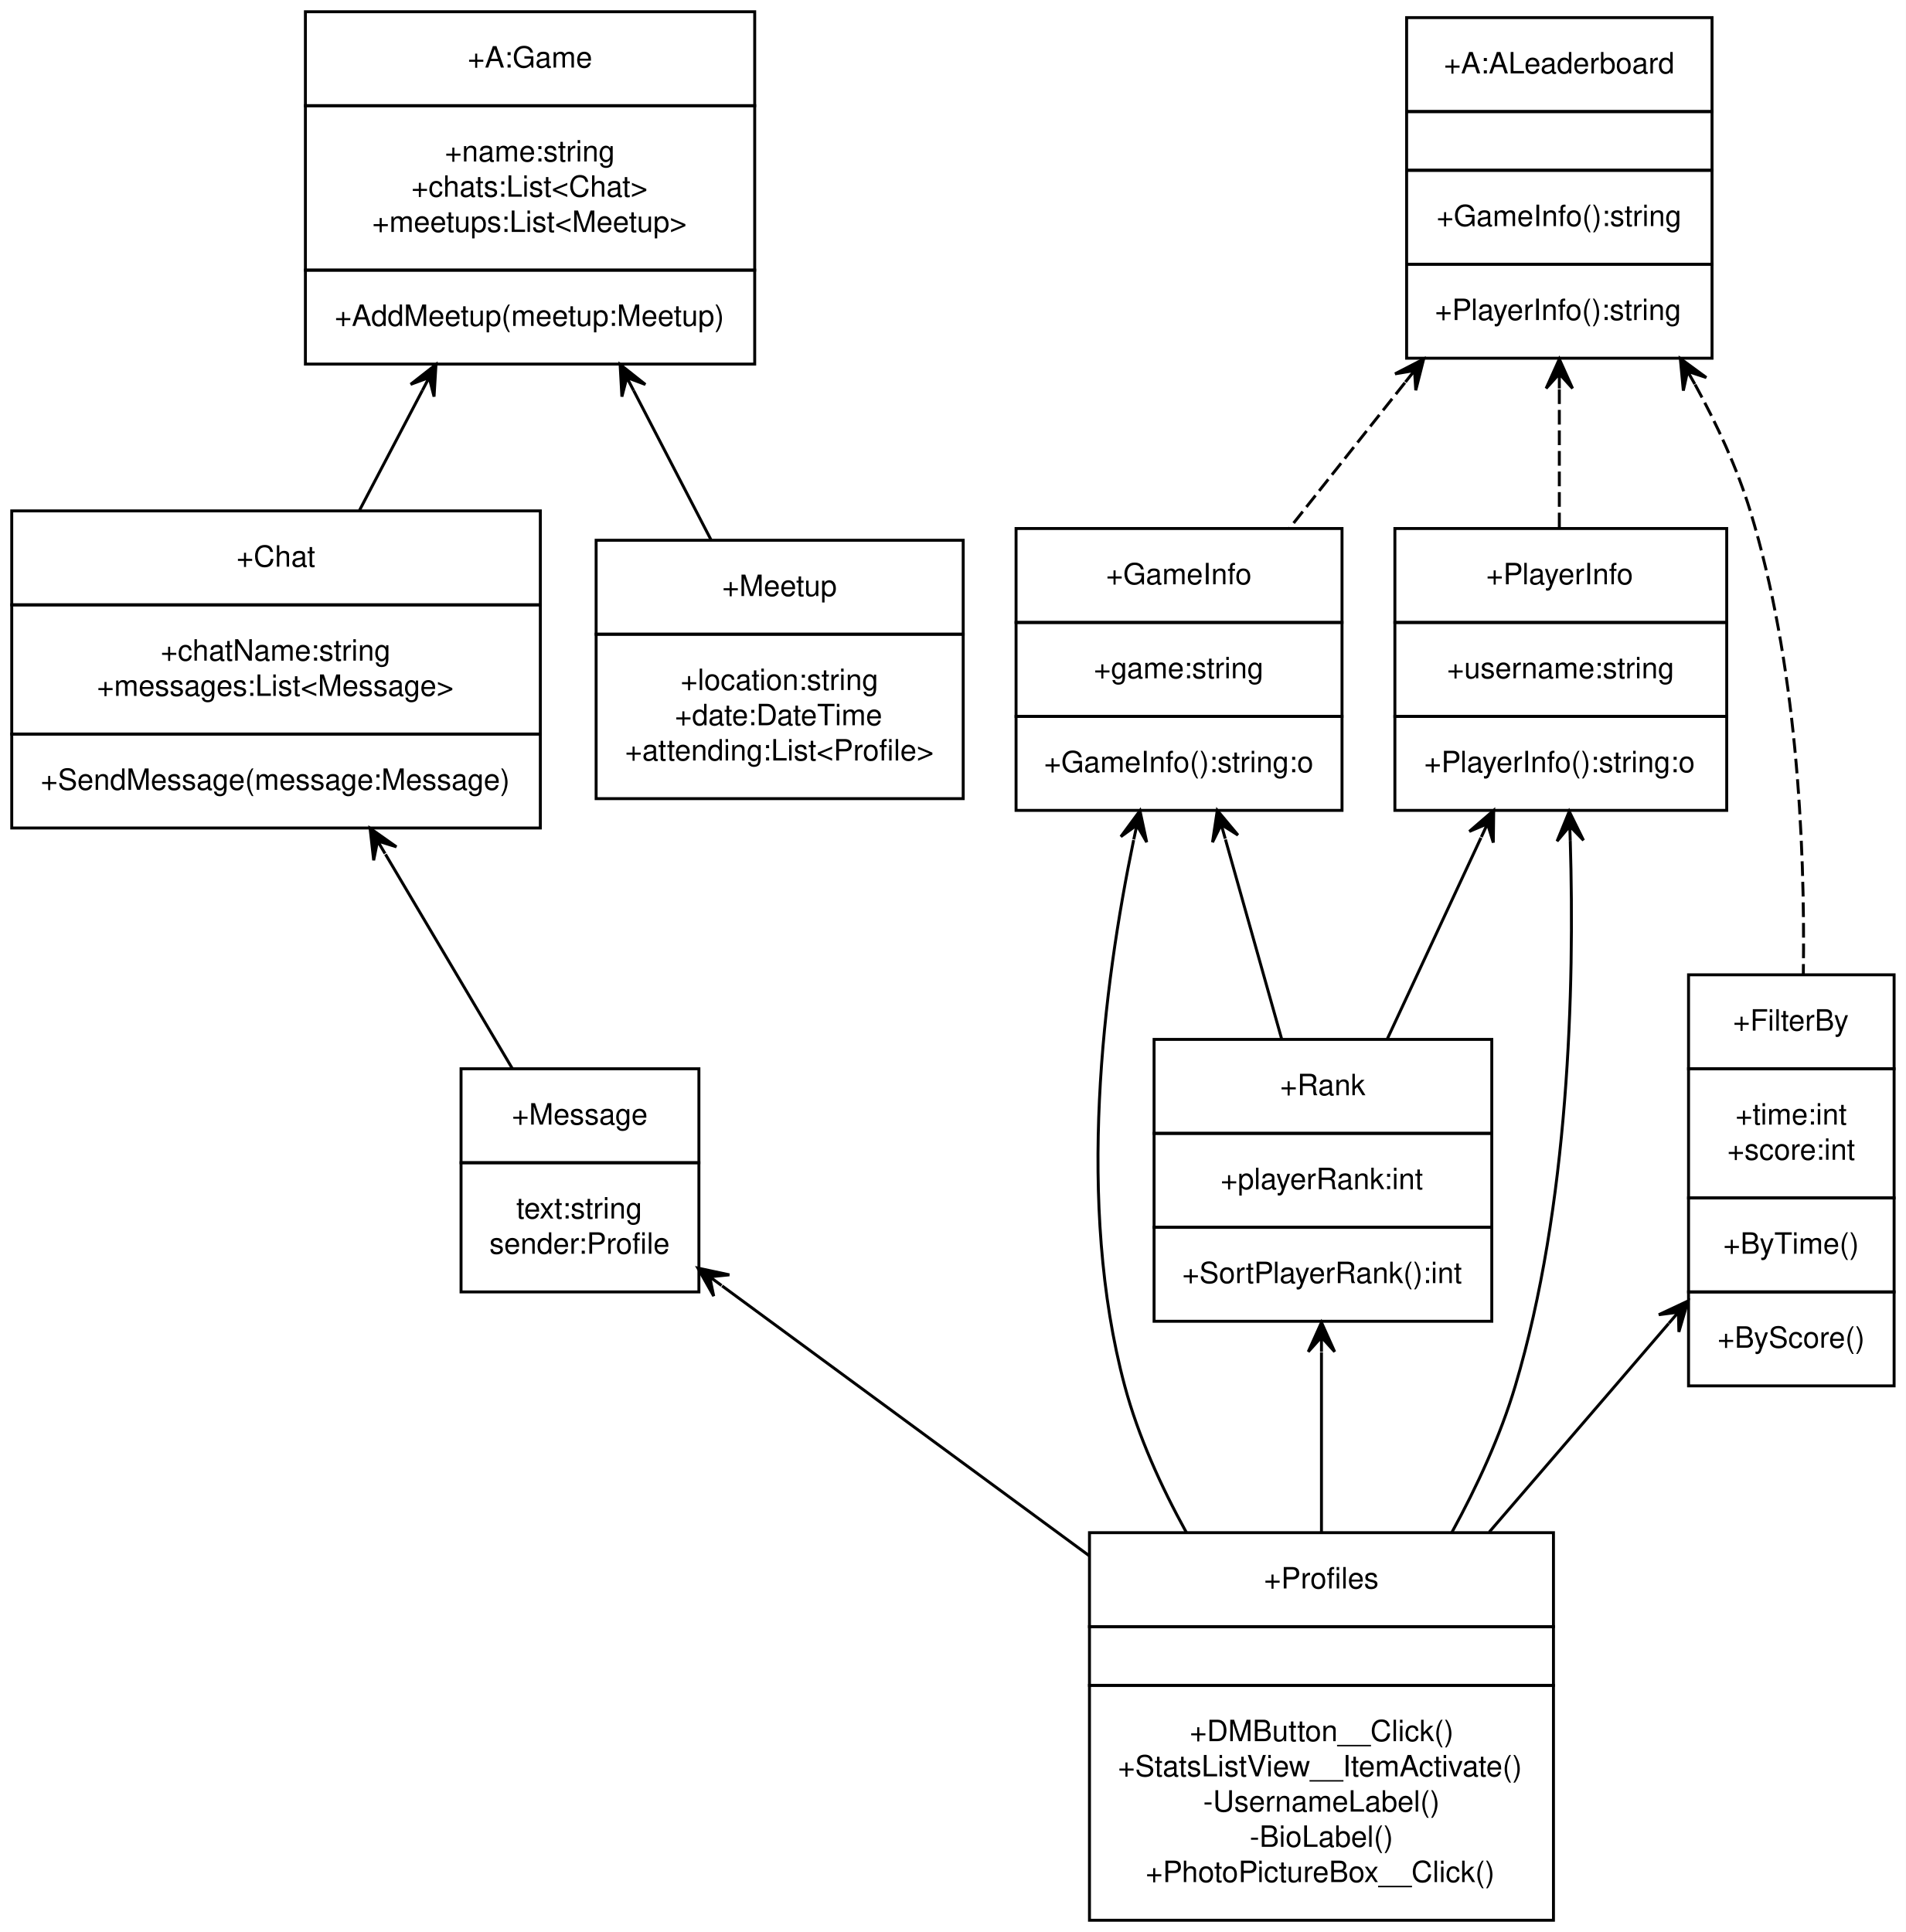
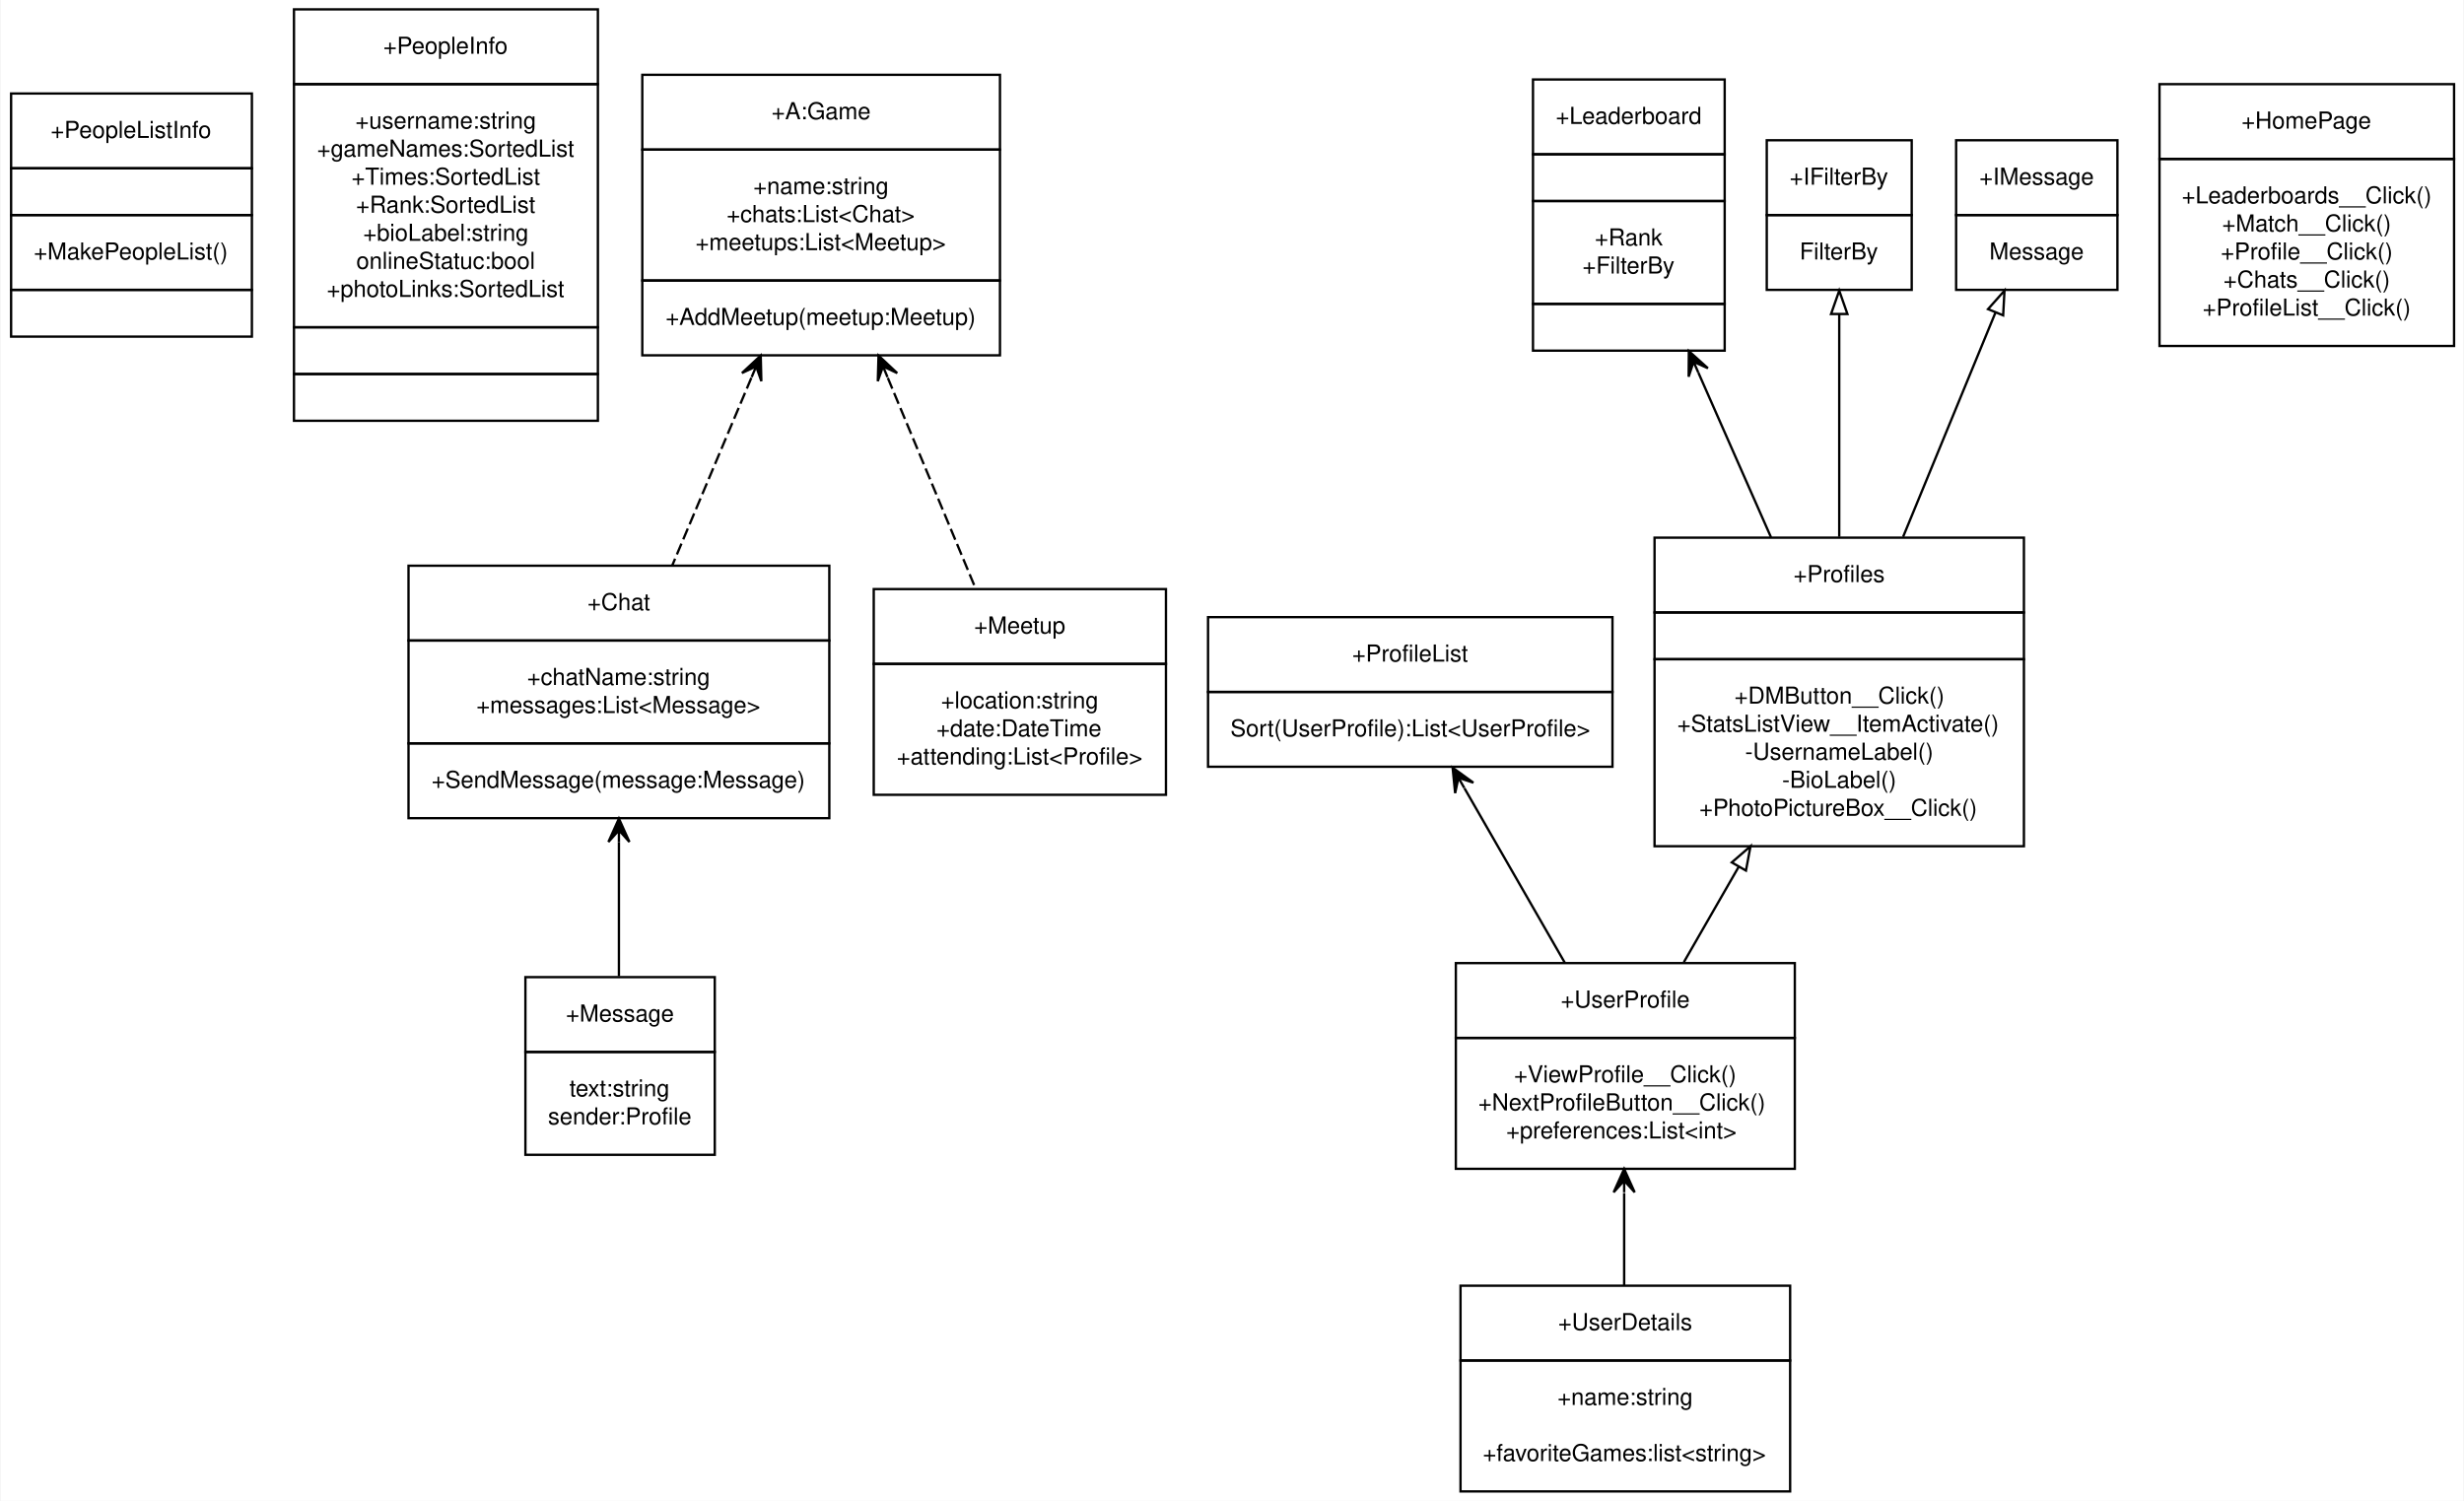
- <svg xmlns="http://www.w3.org/2000/svg" width="649pt" height="658pt" viewBox="0.00 0.00 649.00 658.00">
-   <g id="graph0" class="graph" transform="scale(1 1) rotate(0) translate(4 654)">
-     <polygon fill="#ffffff" stroke="transparent" points="-4,4 -4,-654 645,-654 645,4 -4,4" />
+ <svg xmlns="http://www.w3.org/2000/svg" width="1054pt" height="642pt" viewBox="0.00 0.00 1053.50 642.00">
+   <g id="graph0" class="graph" transform="scale(1 1) rotate(0) translate(4 638)">
+     <polygon fill="#ffffff" stroke="transparent" points="-4,4 -4,-638 1049.5,-638 1049.5,4 -4,4" />
    <g id="node1" class="node">
-       <polygon fill="none" stroke="#000000" points="100,-618 100,-650 253,-650 253,-618 100,-618" />
-       <text text-anchor="start" x="155.244" y="-631" font-family="Helvetica,sans-Serif" font-size="10.00" fill="#000000">+A:Game</text>
-       <polygon fill="none" stroke="#000000" points="100,-562 100,-618 253,-618 253,-562 100,-562" />
-       <text text-anchor="start" x="147.465" y="-599" font-family="Helvetica,sans-Serif" font-size="10.00" fill="#000000">+name:string</text>
-       <text text-anchor="start" x="136.067" y="-587" font-family="Helvetica,sans-Serif" font-size="10.00" fill="#000000">+chats:List&lt;Chat&gt;</text>
-       <text text-anchor="start" x="122.73" y="-575" font-family="Helvetica,sans-Serif" font-size="10.00" fill="#000000">+meetups:List&lt;Meetup&gt;</text>
-       <polygon fill="none" stroke="#000000" points="100,-530 100,-562 253,-562 253,-530 100,-530" />
-       <text text-anchor="start" x="109.953" y="-543" font-family="Helvetica,sans-Serif" font-size="10.00" fill="#000000">+AddMeetup(meetup:Meetup)</text>
+       <polygon fill="none" stroke="#000000" points=".5,-566 .5,-598 103.5,-598 103.5,-566 .5,-566" />
+       <text text-anchor="start" x="17.402" y="-579" font-family="Helvetica,sans-Serif" font-size="10.00" fill="#000000">+PeopleListInfo</text>
+       <polygon fill="none" stroke="#000000" points=".5,-546 .5,-566 103.5,-566 103.5,-546 .5,-546" />
+       <polygon fill="none" stroke="#000000" points=".5,-514 .5,-546 103.5,-546 103.5,-514 .5,-514" />
+       <text text-anchor="start" x="10.188" y="-527" font-family="Helvetica,sans-Serif" font-size="10.00" fill="#000000">+MakePeopleList()</text>
+       <polygon fill="none" stroke="#000000" points=".5,-494 .5,-514 103.5,-514 103.5,-494 .5,-494" />
    </g>
    <g id="node2" class="node">
-       <polygon fill="none" stroke="#000000" points="0,-448 0,-480 180,-480 180,-448 0,-448" />
-       <text text-anchor="start" x="76.522" y="-461" font-family="Helvetica,sans-Serif" font-size="10.00" fill="#000000">+Chat</text>
-       <polygon fill="none" stroke="#000000" points="0,-404 0,-448 180,-448 180,-404 0,-404" />
-       <text text-anchor="start" x="50.687" y="-429" font-family="Helvetica,sans-Serif" font-size="10.00" fill="#000000">+chatName:string</text>
-       <text text-anchor="start" x="29.009" y="-417" font-family="Helvetica,sans-Serif" font-size="10.00" fill="#000000">+messages:List&lt;Message&gt;</text>
-       <polygon fill="none" stroke="#000000" points="0,-372 0,-404 180,-404 180,-372 0,-372" />
-       <text text-anchor="start" x="9.841" y="-385" font-family="Helvetica,sans-Serif" font-size="10.00" fill="#000000">+SendMessage(message:Message)</text>
+       <polygon fill="none" stroke="#000000" points="121.5,-602 121.5,-634 251.5,-634 251.5,-602 121.5,-602" />
+       <text text-anchor="start" x="159.68" y="-615" font-family="Helvetica,sans-Serif" font-size="10.00" fill="#000000">+PeopleInfo</text>
+       <polygon fill="none" stroke="#000000" points="121.5,-498 121.5,-602 251.5,-602 251.5,-498 121.5,-498" />
+       <text text-anchor="start" x="147.742" y="-583" font-family="Helvetica,sans-Serif" font-size="10.00" fill="#000000">+username:string</text>
+       <text text-anchor="start" x="131.35" y="-571" font-family="Helvetica,sans-Serif" font-size="10.00" fill="#000000">+gameNames:SortedList</text>
+       <text text-anchor="start" x="146.077" y="-559" font-family="Helvetica,sans-Serif" font-size="10.00" fill="#000000">+Times:SortedList</text>
+       <text text-anchor="start" x="148.017" y="-547" font-family="Helvetica,sans-Serif" font-size="10.00" fill="#000000">+Rank:SortedList</text>
+       <text text-anchor="start" x="151.072" y="-535" font-family="Helvetica,sans-Serif" font-size="10.00" fill="#000000">+bioLabel:string</text>
+       <text text-anchor="start" x="148.153" y="-523" font-family="Helvetica,sans-Serif" font-size="10.00" fill="#000000">onlineStatuc:bool</text>
+       <text text-anchor="start" x="135.51" y="-511" font-family="Helvetica,sans-Serif" font-size="10.00" fill="#000000">+photoLinks:SortedList</text>
+       <polygon fill="none" stroke="#000000" points="121.5,-478 121.5,-498 251.5,-498 251.5,-478 121.5,-478" />
+       <polygon fill="none" stroke="#000000" points="121.5,-458 121.5,-478 251.5,-478 251.5,-458 121.5,-458" />
+     </g>
+     <g id="node3" class="node">
+       <polygon fill="none" stroke="#000000" points="270.5,-574 270.5,-606 423.5,-606 423.5,-574 270.5,-574" />
+       <text text-anchor="start" x="325.743" y="-587" font-family="Helvetica,sans-Serif" font-size="10.00" fill="#000000">+A:Game</text>
+       <polygon fill="none" stroke="#000000" points="270.5,-518 270.5,-574 423.5,-574 423.5,-518 270.5,-518" />
+       <text text-anchor="start" x="317.966" y="-555" font-family="Helvetica,sans-Serif" font-size="10.00" fill="#000000">+name:string</text>
+       <text text-anchor="start" x="306.567" y="-543" font-family="Helvetica,sans-Serif" font-size="10.00" fill="#000000">+chats:List&lt;Chat&gt;</text>
+       <text text-anchor="start" x="293.229" y="-531" font-family="Helvetica,sans-Serif" font-size="10.00" fill="#000000">+meetups:List&lt;Meetup&gt;</text>
+       <polygon fill="none" stroke="#000000" points="270.5,-486 270.5,-518 423.5,-518 423.5,-486 270.5,-486" />
+       <text text-anchor="start" x="280.452" y="-499" font-family="Helvetica,sans-Serif" font-size="10.00" fill="#000000">+AddMeetup(meetup:Meetup)</text>
+     </g>
+     <g id="node4" class="node">
+       <polygon fill="none" stroke="#000000" points="170.5,-364 170.5,-396 350.5,-396 350.5,-364 170.5,-364" />
+       <text text-anchor="start" x="247.023" y="-377" font-family="Helvetica,sans-Serif" font-size="10.00" fill="#000000">+Chat</text>
+       <polygon fill="none" stroke="#000000" points="170.5,-320 170.5,-364 350.5,-364 350.5,-320 170.5,-320" />
+       <text text-anchor="start" x="221.187" y="-345" font-family="Helvetica,sans-Serif" font-size="10.00" fill="#000000">+chatName:string</text>
+       <text text-anchor="start" x="199.508" y="-333" font-family="Helvetica,sans-Serif" font-size="10.00" fill="#000000">+messages:List&lt;Message&gt;</text>
+       <polygon fill="none" stroke="#000000" points="170.5,-288 170.5,-320 350.5,-320 350.5,-288 170.5,-288" />
+       <text text-anchor="start" x="180.341" y="-301" font-family="Helvetica,sans-Serif" font-size="10.00" fill="#000000">+SendMessage(message:Message)</text>
    </g>
    <g id="edge1" class="edge">
-       <path fill="none" stroke="#000000" d="M139.811,-520.988C132.659,-507.35 125.249,-493.219 118.4,-480.158" />
-       <polygon fill="#000000" stroke="#000000" points="144.465,-529.864 135.836,-523.097 142.143,-525.436 139.821,-521.008 139.821,-521.008 139.821,-521.008 142.143,-525.436 143.806,-518.918 144.465,-529.864 144.465,-529.864" />
+       <path fill="none" stroke="#000000" stroke-dasharray="5,2" d="M317.155,-476.39C306.095,-450.155 293.69,-420.729 283.314,-396.116" />
+       <polygon fill="#000000" stroke="#000000" points="321.162,-485.897 313.131,-478.43 319.22,-481.289 317.278,-476.682 317.278,-476.682 317.278,-476.682 319.22,-481.289 321.424,-474.934 321.162,-485.897 321.162,-485.897" />
    </g>
-     <g id="node4" class="node">
-       <polygon fill="none" stroke="#000000" points="199,-438 199,-470 324,-470 324,-438 199,-438" />
-       <text text-anchor="start" x="241.909" y="-451" font-family="Helvetica,sans-Serif" font-size="10.00" fill="#000000">+Meetup</text>
-       <polygon fill="none" stroke="#000000" points="199,-382 199,-438 324,-438 324,-382 199,-382" />
-       <text text-anchor="start" x="227.742" y="-419" font-family="Helvetica,sans-Serif" font-size="10.00" fill="#000000">+location:string</text>
-       <text text-anchor="start" x="225.797" y="-407" font-family="Helvetica,sans-Serif" font-size="10.00" fill="#000000">+date:DateTime</text>
-       <text text-anchor="start" x="208.841" y="-395" font-family="Helvetica,sans-Serif" font-size="10.00" fill="#000000">+attending:List&lt;Profile&gt;</text>
+     <g id="node6" class="node">
+       <polygon fill="none" stroke="#000000" points="369.5,-354 369.5,-386 494.5,-386 494.5,-354 369.5,-354" />
+       <text text-anchor="start" x="412.409" y="-367" font-family="Helvetica,sans-Serif" font-size="10.00" fill="#000000">+Meetup</text>
+       <polygon fill="none" stroke="#000000" points="369.5,-298 369.5,-354 494.5,-354 494.5,-298 369.5,-298" />
+       <text text-anchor="start" x="398.242" y="-335" font-family="Helvetica,sans-Serif" font-size="10.00" fill="#000000">+location:string</text>
+       <text text-anchor="start" x="396.297" y="-323" font-family="Helvetica,sans-Serif" font-size="10.00" fill="#000000">+date:DateTime</text>
+       <text text-anchor="start" x="379.341" y="-311" font-family="Helvetica,sans-Serif" font-size="10.00" fill="#000000">+attending:List&lt;Profile&gt;</text>
    </g>
    <g id="edge3" class="edge">
-       <path fill="none" stroke="#000000" d="M211.78,-520.966C220.685,-503.785 229.994,-485.824 238.089,-470.205" />
-       <polygon fill="#000000" stroke="#000000" points="207.168,-529.864 207.775,-518.915 209.469,-525.424 211.77,-520.985 211.77,-520.985 211.77,-520.985 209.469,-525.424 215.765,-523.056 207.168,-529.864 207.168,-529.864" />
+       <path fill="none" stroke="#000000" stroke-dasharray="5,2" d="M375.518,-476.356C387.968,-446.477 402.139,-412.466 413.109,-386.139" />
+       <polygon fill="#000000" stroke="#000000" points="371.543,-485.897 371.235,-474.935 373.466,-481.281 375.389,-476.666 375.389,-476.666 375.389,-476.666 373.466,-481.281 379.543,-478.397 371.543,-485.897 371.543,-485.897" />
    </g>
-     <g id="node3" class="node">
-       <polygon fill="none" stroke="#000000" points="153,-258 153,-290 234,-290 234,-258 153,-258" />
-       <text text-anchor="start" x="170.298" y="-271" font-family="Helvetica,sans-Serif" font-size="10.00" fill="#000000">+Message</text>
-       <polygon fill="none" stroke="#000000" points="153,-214 153,-258 234,-258 234,-214 153,-214" />
-       <text text-anchor="start" x="171.829" y="-239" font-family="Helvetica,sans-Serif" font-size="10.00" fill="#000000">text:string</text>
-       <text text-anchor="start" x="162.661" y="-227" font-family="Helvetica,sans-Serif" font-size="10.00" fill="#000000">sender:Profile</text>
+     <g id="node5" class="node">
+       <polygon fill="none" stroke="#000000" points="220.5,-188 220.5,-220 301.5,-220 301.5,-188 220.5,-188" />
+       <text text-anchor="start" x="237.798" y="-201" font-family="Helvetica,sans-Serif" font-size="10.00" fill="#000000">+Message</text>
+       <polygon fill="none" stroke="#000000" points="220.5,-144 220.5,-188 301.5,-188 301.5,-144 220.5,-144" />
+       <text text-anchor="start" x="239.329" y="-169" font-family="Helvetica,sans-Serif" font-size="10.00" fill="#000000">text:string</text>
+       <text text-anchor="start" x="230.161" y="-157" font-family="Helvetica,sans-Serif" font-size="10.00" fill="#000000">sender:Profile</text>
    </g>
    <g id="edge2" class="edge">
-       <path fill="none" stroke="#000000" d="M127.272,-363.036C141.738,-338.598 157.829,-311.414 170.47,-290.061" />
-       <polygon fill="#000000" stroke="#000000" points="122.025,-371.899 123.247,-361.002 124.572,-367.596 127.119,-363.294 127.119,-363.294 127.119,-363.294 124.572,-367.596 130.992,-365.586 122.025,-371.899 122.025,-371.899" />
-     </g>
-     <g id="node5" class="node">
-       <polygon fill="none" stroke="#000000" points="367,-100 367,-132 525,-132 525,-100 367,-100" />
-       <text text-anchor="start" x="426.414" y="-113" font-family="Helvetica,sans-Serif" font-size="10.00" fill="#000000">+Profiles</text>
-       <polygon fill="none" stroke="#000000" points="367,-80 367,-100 525,-100 525,-80 367,-80" />
-       <polygon fill="none" stroke="#000000" points="367,0 367,-80 525,-80 525,0 367,0" />
-       <text text-anchor="start" x="401.138" y="-61" font-family="Helvetica,sans-Serif" font-size="10.00" fill="#000000">+DMButton__Click()</text>
-       <text text-anchor="start" x="376.683" y="-49" font-family="Helvetica,sans-Serif" font-size="10.00" fill="#000000">+StatsListView__ItemActivate()</text>
-       <text text-anchor="start" x="405.723" y="-37" font-family="Helvetica,sans-Serif" font-size="10.00" fill="#000000">-UsernameLabel()</text>
-       <text text-anchor="start" x="421.555" y="-25" font-family="Helvetica,sans-Serif" font-size="10.00" fill="#000000">-BioLabel()</text>
-       <text text-anchor="start" x="386.13" y="-13" font-family="Helvetica,sans-Serif" font-size="10.00" fill="#000000">+PhotoPictureBox__Click()</text>
-     </g>
-     <g id="edge12" class="edge">
-       <path fill="none" stroke="#000000" d="M241.903,-216.048C277.328,-190.004 325.983,-154.234 366.902,-124.151" />
-       <polygon fill="#000000" stroke="#000000" points="233.649,-222.116 239.04,-212.567 237.677,-219.154 241.706,-216.192 241.706,-216.192 241.706,-216.192 237.677,-219.154 244.371,-219.818 233.649,-222.116 233.649,-222.116" />
-     </g>
-     <g id="node6" class="node">
-       <polygon fill="none" stroke="#000000" points="475,-616 475,-648 579,-648 579,-616 475,-616" />
-       <text text-anchor="start" x="487.678" y="-629" font-family="Helvetica,sans-Serif" font-size="10.00" fill="#000000">+A:ALeaderboard</text>
-       <polygon fill="none" stroke="#000000" points="475,-596 475,-616 579,-616 579,-596 475,-596" />
-       <polygon fill="none" stroke="#000000" points="475,-564 475,-596 579,-596 579,-564 475,-564" />
-       <text text-anchor="start" x="485.188" y="-577" font-family="Helvetica,sans-Serif" font-size="10.00" fill="#000000">+GameInfo():string</text>
-       <polygon fill="none" stroke="#000000" points="475,-532 475,-564 579,-564 579,-532 475,-532" />
-       <text text-anchor="start" x="484.634" y="-545" font-family="Helvetica,sans-Serif" font-size="10.00" fill="#000000">+PlayerInfo():string</text>
+       <path fill="none" stroke="#000000" d="M260.5,-277.811C260.5,-258.375 260.5,-237.642 260.5,-220.451" />
+       <polygon fill="#000000" stroke="#000000" points="260.5,-287.831 256,-277.831 260.5,-282.831 260.5,-277.831 260.5,-277.831 260.5,-277.831 260.5,-282.831 265,-277.831 260.5,-287.831 260.5,-287.831" />
    </g>
    <g id="node7" class="node">
-       <polygon fill="none" stroke="#000000" points="342,-442 342,-474 453,-474 453,-442 342,-442" />
-       <text text-anchor="start" x="372.63" y="-455" font-family="Helvetica,sans-Serif" font-size="10.00" fill="#000000">+GameInfo</text>
-       <polygon fill="none" stroke="#000000" points="342,-410 342,-442 453,-442 453,-410 342,-410" />
-       <text text-anchor="start" x="368.466" y="-423" font-family="Helvetica,sans-Serif" font-size="10.00" fill="#000000">+game:string</text>
-       <polygon fill="none" stroke="#000000" points="342,-378 342,-410 453,-410 453,-378 342,-378" />
-       <text text-anchor="start" x="351.519" y="-391" font-family="Helvetica,sans-Serif" font-size="10.00" fill="#000000">+GameInfo():string:o</text>
+       <polygon fill="none" stroke="#000000" points="703.5,-376 703.5,-408 861.5,-408 861.5,-376 703.5,-376" />
+       <text text-anchor="start" x="762.914" y="-389" font-family="Helvetica,sans-Serif" font-size="10.00" fill="#000000">+Profiles</text>
+       <polygon fill="none" stroke="#000000" points="703.5,-356 703.5,-376 861.5,-376 861.5,-356 703.5,-356" />
+       <polygon fill="none" stroke="#000000" points="703.5,-276 703.5,-356 861.5,-356 861.5,-276 703.5,-276" />
+       <text text-anchor="start" x="737.638" y="-337" font-family="Helvetica,sans-Serif" font-size="10.00" fill="#000000">+DMButton__Click()</text>
+       <text text-anchor="start" x="713.183" y="-325" font-family="Helvetica,sans-Serif" font-size="10.00" fill="#000000">+StatsListView__ItemActivate()</text>
+       <text text-anchor="start" x="742.222" y="-313" font-family="Helvetica,sans-Serif" font-size="10.00" fill="#000000">-UsernameLabel()</text>
+       <text text-anchor="start" x="758.056" y="-301" font-family="Helvetica,sans-Serif" font-size="10.00" fill="#000000">-BioLabel()</text>
+       <text text-anchor="start" x="722.63" y="-289" font-family="Helvetica,sans-Serif" font-size="10.00" fill="#000000">+PhotoPictureBox__Click()</text>
+     </g>
+     <g id="node11" class="node">
+       <polygon fill="none" stroke="#000000" points="618.5,-194 618.5,-226 763.5,-226 763.5,-194 618.5,-194" />
+       <text text-anchor="start" x="663.361" y="-207" font-family="Helvetica,sans-Serif" font-size="10.00" fill="#000000">+UserProfile</text>
+       <polygon fill="none" stroke="#000000" points="618.5,-138 618.5,-194 763.5,-194 763.5,-138 618.5,-138" />
+       <text text-anchor="start" x="643.365" y="-175" font-family="Helvetica,sans-Serif" font-size="10.00" fill="#000000">+ViewProfile__Click()</text>
+       <text text-anchor="start" x="628.077" y="-163" font-family="Helvetica,sans-Serif" font-size="10.00" fill="#000000"> +NextProfileButton__Click()</text>
+       <text text-anchor="start" x="640.01" y="-151" font-family="Helvetica,sans-Serif" font-size="10.00" fill="#000000"> +preferences:List&lt;int&gt;</text>
+     </g>
+     <g id="edge7" class="edge">
+       <path fill="none" stroke="#000000" d="M739.564,-267.328C731.517,-253.334 723.345,-239.121 716.037,-226.413" />
+       <polygon fill="none" stroke="#000000" points="736.53,-269.074 744.549,-275.998 742.598,-265.584 736.53,-269.074" />
+     </g>
+     <g id="node8" class="node">
+       <polygon fill="none" stroke="#000000" points="651.5,-572 651.5,-604 733.5,-604 733.5,-572 651.5,-572" />
+       <text text-anchor="start" x="661.236" y="-585" font-family="Helvetica,sans-Serif" font-size="10.00" fill="#000000">+Leaderboard</text>
+       <polygon fill="none" stroke="#000000" points="651.5,-552 651.5,-572 733.5,-572 733.5,-552 651.5,-552" />
+       <polygon fill="none" stroke="#000000" points="651.5,-508 651.5,-552 733.5,-552 733.5,-508 651.5,-508" />
+       <text text-anchor="start" x="677.912" y="-533" font-family="Helvetica,sans-Serif" font-size="10.00" fill="#000000">+Rank</text>
+       <text text-anchor="start" x="672.639" y="-521" font-family="Helvetica,sans-Serif" font-size="10.00" fill="#000000">+FilterBy</text>
+       <polygon fill="none" stroke="#000000" points="651.5,-488 651.5,-508 733.5,-508 733.5,-488 651.5,-488" />
+     </g>
+     <g id="edge6" class="edge">
+       <path fill="none" stroke="#000000" d="M722.23,-478.613C732.223,-455.961 743.356,-430.726 753.308,-408.169" />
+       <polygon fill="#000000" stroke="#000000" points="718.17,-487.815 718.089,-476.849 720.188,-483.24 722.206,-478.666 722.206,-478.666 722.206,-478.666 720.188,-483.24 726.323,-480.482 718.17,-487.815 718.17,-487.815" />
+     </g>
+     <g id="node9" class="node">
+       <polygon fill="none" stroke="#000000" points="751.5,-546 751.5,-578 813.5,-578 813.5,-546 751.5,-546" />
+       <text text-anchor="start" x="761.25" y="-559" font-family="Helvetica,sans-Serif" font-size="10.00" fill="#000000">+IFilterBy</text>
+       <polygon fill="none" stroke="#000000" points="751.5,-514 751.5,-546 813.5,-546 813.5,-514 751.5,-514" />
+       <text text-anchor="start" x="765.558" y="-527" font-family="Helvetica,sans-Serif" font-size="10.00" fill="#000000">FilterBy</text>
    </g>
    <g id="edge4" class="edge">
-       <path fill="none" stroke="#000000" stroke-dasharray="5,2" d="M474.413,-523.659C461.265,-507.073 447.413,-489.598 435.119,-474.089" />
-       <polygon fill="#000000" stroke="#000000" points="480.801,-531.718 471.062,-526.677 477.695,-527.8 474.589,-523.881 474.589,-523.881 474.589,-523.881 477.695,-527.8 478.115,-521.086 480.801,-531.718 480.801,-531.718" />
+       <path fill="none" stroke="#000000" d="M782.5,-503.598C782.5,-476.087 782.5,-439.668 782.5,-408.368" />
+       <polygon fill="none" stroke="#000000" points="779,-503.676 782.5,-513.676 786,-503.676 779,-503.676" />
    </g>
-     <g id="node8" class="node">
-       <polygon fill="none" stroke="#000000" points="471,-442 471,-474 584,-474 584,-442 471,-442" />
-       <text text-anchor="start" x="502.075" y="-455" font-family="Helvetica,sans-Serif" font-size="10.00" fill="#000000">+PlayerInfo</text>
-       <polygon fill="none" stroke="#000000" points="471,-410 471,-442 584,-442 584,-410 471,-410" />
-       <text text-anchor="start" x="488.742" y="-423" font-family="Helvetica,sans-Serif" font-size="10.00" fill="#000000">+username:string</text>
-       <polygon fill="none" stroke="#000000" points="471,-378 471,-410 584,-410 584,-378 471,-378" />
-       <text text-anchor="start" x="480.965" y="-391" font-family="Helvetica,sans-Serif" font-size="10.00" fill="#000000">+PlayerInfo():string:o</text>
+     <g id="node10" class="node">
+       <polygon fill="none" stroke="#000000" points="832.5,-546 832.5,-578 901.5,-578 901.5,-546 832.5,-546" />
+       <text text-anchor="start" x="842.409" y="-559" font-family="Helvetica,sans-Serif" font-size="10.00" fill="#000000">+IMessage</text>
+       <polygon fill="none" stroke="#000000" points="832.5,-514 832.5,-546 901.5,-546 901.5,-514 832.5,-514" />
+       <text text-anchor="start" x="846.717" y="-527" font-family="Helvetica,sans-Serif" font-size="10.00" fill="#000000">Message</text>
    </g>
    <g id="edge5" class="edge">
-       <path fill="none" stroke="#000000" stroke-dasharray="5,2" d="M527,-521.392C527,-505.488 527,-488.893 527,-474.089" />
-       <polygon fill="#000000" stroke="#000000" points="527,-531.718 522.5,-521.718 527,-526.718 527,-521.718 527,-521.718 527,-521.718 527,-526.718 531.5,-521.718 527,-531.718 527,-531.718" />
+       <path fill="none" stroke="#000000" d="M849.339,-504.322C837.977,-476.729 822.83,-439.944 809.828,-408.368" />
+       <polygon fill="none" stroke="#000000" points="846.146,-505.762 853.19,-513.676 852.619,-503.096 846.146,-505.762" />
    </g>
-     <g id="node10" class="node">
-       <polygon fill="none" stroke="#000000" points="571,-290 571,-322 641,-322 641,-290 571,-290" />
-       <text text-anchor="start" x="586.139" y="-303" font-family="Helvetica,sans-Serif" font-size="10.00" fill="#000000">+FilterBy</text>
-       <polygon fill="none" stroke="#000000" points="571,-246 571,-290 641,-290 641,-246 571,-246" />
-       <text text-anchor="start" x="586.97" y="-271" font-family="Helvetica,sans-Serif" font-size="10.00" fill="#000000">+time:int</text>
-       <text text-anchor="start" x="584.189" y="-259" font-family="Helvetica,sans-Serif" font-size="10.00" fill="#000000">+score:int</text>
-       <polygon fill="none" stroke="#000000" points="571,-214 571,-246 641,-246 641,-214 571,-214" />
-       <text text-anchor="start" x="582.809" y="-227" font-family="Helvetica,sans-Serif" font-size="10.00" fill="#000000">+ByTime()</text>
-       <polygon fill="none" stroke="#000000" points="571,-182 571,-214 641,-214 641,-182 571,-182" />
-       <text text-anchor="start" x="580.859" y="-195" font-family="Helvetica,sans-Serif" font-size="10.00" fill="#000000">+ByScore()</text>
+     <g id="node13" class="node">
+       <polygon fill="none" stroke="#000000" points="620.5,-56 620.5,-88 761.5,-88 761.5,-56 620.5,-56" />
+       <text text-anchor="start" x="662.25" y="-69" font-family="Helvetica,sans-Serif" font-size="10.00" fill="#000000">+UserDetails</text>
+       <polygon fill="none" stroke="#000000" points="620.5,0 620.5,-56 761.5,-56 761.5,0 620.5,0" />
+       <text text-anchor="start" x="661.966" y="-37" font-family="Helvetica,sans-Serif" font-size="10.00" fill="#000000">+name:string</text>
+       <text text-anchor="start" x="630.016" y="-13" font-family="Helvetica,sans-Serif" font-size="10.00" fill="#000000">+favoriteGames:list&lt;string&gt;</text>
+     </g>
+     <g id="edge9" class="edge">
+       <path fill="none" stroke="#000000" d="M690.5,-127.638C690.5,-114.526 690.5,-100.675 690.5,-88.098" />
+       <polygon fill="#000000" stroke="#000000" points="690.5,-137.957 686,-127.957 690.5,-132.957 690.5,-127.957 690.5,-127.957 690.5,-127.957 690.5,-132.957 695,-127.957 690.5,-137.957 690.5,-137.957" />
+     </g>
+     <g id="node12" class="node">
+       <polygon fill="none" stroke="#000000" points="512.5,-342 512.5,-374 685.5,-374 685.5,-342 512.5,-342" />
+       <text text-anchor="start" x="574.135" y="-355" font-family="Helvetica,sans-Serif" font-size="10.00" fill="#000000">+ProfileList</text>
+       <polygon fill="none" stroke="#000000" points="512.5,-310 512.5,-342 685.5,-342 685.5,-310 512.5,-310" />
+       <text text-anchor="start" x="522.056" y="-323" font-family="Helvetica,sans-Serif" font-size="10.00" fill="#000000">Sort(UserProfile):List&lt;UserProfile&gt;</text>
    </g>
    <g id="edge8" class="edge">
-       <path fill="none" stroke="#000000" stroke-dasharray="5,2" d="M573.228,-523.034C580.741,-509.329 587.519,-494.613 592,-480 607.724,-428.719 610.741,-367.984 610.089,-322.098" />
-       <polygon fill="#000000" stroke="#000000" points="568.201,-531.883 569.228,-520.965 570.67,-527.535 573.14,-523.188 573.14,-523.188 573.14,-523.188 570.67,-527.535 577.053,-525.411 568.201,-531.883 568.201,-531.883" />
+       <path fill="none" stroke="#000000" d="M622.171,-300.833C635.324,-277.958 651.693,-249.491 665.111,-226.154" />
+       <polygon fill="#000000" stroke="#000000" points="617.118,-309.622 618.201,-298.709 619.61,-305.287 622.102,-300.952 622.102,-300.952 622.102,-300.952 619.61,-305.287 626.003,-303.196 617.118,-309.622 617.118,-309.622" />
    </g>
-     <g id="edge9" class="edge">
-       <path fill="none" stroke="#000000" d="M382.038,-367.885C371.652,-317.8 362.384,-243.989 379,-182 383.576,-164.928 391.34,-147.768 399.996,-132.078" />
-       <polygon fill="#000000" stroke="#000000" points="384.192,-377.888 377.687,-369.06 383.139,-373 382.086,-368.112 382.086,-368.112 382.086,-368.112 383.139,-373 386.486,-367.164 384.192,-377.888 384.192,-377.888" />
-     </g>
-     <g id="node9" class="node">
-       <polygon fill="none" stroke="#000000" points="389,-268 389,-300 504,-300 504,-268 389,-268" />
-       <text text-anchor="start" x="431.912" y="-281" font-family="Helvetica,sans-Serif" font-size="10.00" fill="#000000">+Rank</text>
-       <polygon fill="none" stroke="#000000" points="389,-236 389,-268 504,-268 504,-236 389,-236" />
-       <text text-anchor="start" x="411.632" y="-249" font-family="Helvetica,sans-Serif" font-size="10.00" fill="#000000">+playerRank:int</text>
-       <polygon fill="none" stroke="#000000" points="389,-204 389,-236 504,-236 504,-204 389,-204" />
-       <text text-anchor="start" x="398.579" y="-217" font-family="Helvetica,sans-Serif" font-size="10.00" fill="#000000">+SortPlayerRank():int</text>
-     </g>
-     <g id="edge7" class="edge">
-       <path fill="none" stroke="#000000" d="M413.308,-368.088C419.515,-346.048 426.515,-321.192 432.44,-300.152" />
-       <polygon fill="#000000" stroke="#000000" points="410.519,-377.993 408.898,-367.148 411.875,-373.18 413.23,-368.368 413.23,-368.368 413.23,-368.368 411.875,-373.18 417.561,-369.587 410.519,-377.993 410.519,-377.993" />
-     </g>
-     <g id="edge10" class="edge">
-       <path fill="none" stroke="#000000" d="M530.725,-367.618C532.221,-317.366 530.296,-243.459 512,-182 506.943,-165.011 499.014,-147.818 490.382,-132.058" />
-       <polygon fill="#000000" stroke="#000000" points="530.372,-377.656 526.227,-367.504 530.548,-372.659 530.724,-367.662 530.724,-367.662 530.724,-367.662 530.548,-372.659 535.221,-367.821 530.372,-377.656 530.372,-377.656" />
-     </g>
-     <g id="edge6" class="edge">
-       <path fill="none" stroke="#000000" d="M500.318,-368.683C489.99,-346.496 478.298,-321.382 468.416,-300.152" />
-       <polygon fill="#000000" stroke="#000000" points="504.652,-377.993 496.352,-370.827 502.542,-373.46 500.432,-368.927 500.432,-368.927 500.432,-368.927 502.542,-373.46 504.511,-367.028 504.652,-377.993 504.652,-377.993" />
-     </g>
-     <g id="edge13" class="edge">
-       <path fill="none" stroke="#000000" d="M446,-193.406C446,-174.007 446,-152.283 446,-132.344" />
-       <polygon fill="#000000" stroke="#000000" points="446,-203.616 441.5,-193.616 446,-198.616 446,-193.616 446,-193.616 446,-193.616 446,-198.616 450.5,-193.616 446,-203.616 446,-203.616" />
-     </g>
-     <g id="edge11" class="edge">
-       <path fill="none" stroke="#000000" d="M564.233,-203.236C558.121,-196.111 551.9,-188.864 546,-182 532.134,-165.869 517.168,-148.492 503.145,-132.223" />
-       <polygon fill="#000000" stroke="#000000" points="570.803,-210.897 560.877,-206.236 567.548,-207.102 564.293,-203.306 564.293,-203.306 564.293,-203.306 567.548,-207.102 567.709,-200.377 570.803,-210.897 570.803,-210.897" />
+     <g id="node14" class="node">
+       <polygon fill="none" stroke="#000000" points="919.5,-570 919.5,-602 1045.5,-602 1045.5,-570 919.5,-570" />
+       <text text-anchor="start" x="954.574" y="-583" font-family="Helvetica,sans-Serif" font-size="10.00" fill="#000000">+HomePage</text>
+       <polygon fill="none" stroke="#000000" points="919.5,-490 919.5,-570 1045.5,-570 1045.5,-490 919.5,-490" />
+       <text text-anchor="start" x="929.019" y="-551" font-family="Helvetica,sans-Serif" font-size="10.00" fill="#000000">+Leaderboards__Click()</text>
+       <text text-anchor="start" x="946.251" y="-539" font-family="Helvetica,sans-Serif" font-size="10.00" fill="#000000">+Match__Click()</text>
+       <text text-anchor="start" x="945.697" y="-527" font-family="Helvetica,sans-Serif" font-size="10.00" fill="#000000">+Profile__Click()</text>
+       <text text-anchor="start" x="946.806" y="-515" font-family="Helvetica,sans-Serif" font-size="10.00" fill="#000000">+Chats__Click()</text>
+       <text text-anchor="start" x="937.919" y="-503" font-family="Helvetica,sans-Serif" font-size="10.00" fill="#000000">+ProfileList__Click()</text>
    </g>
  </g>
</svg>
